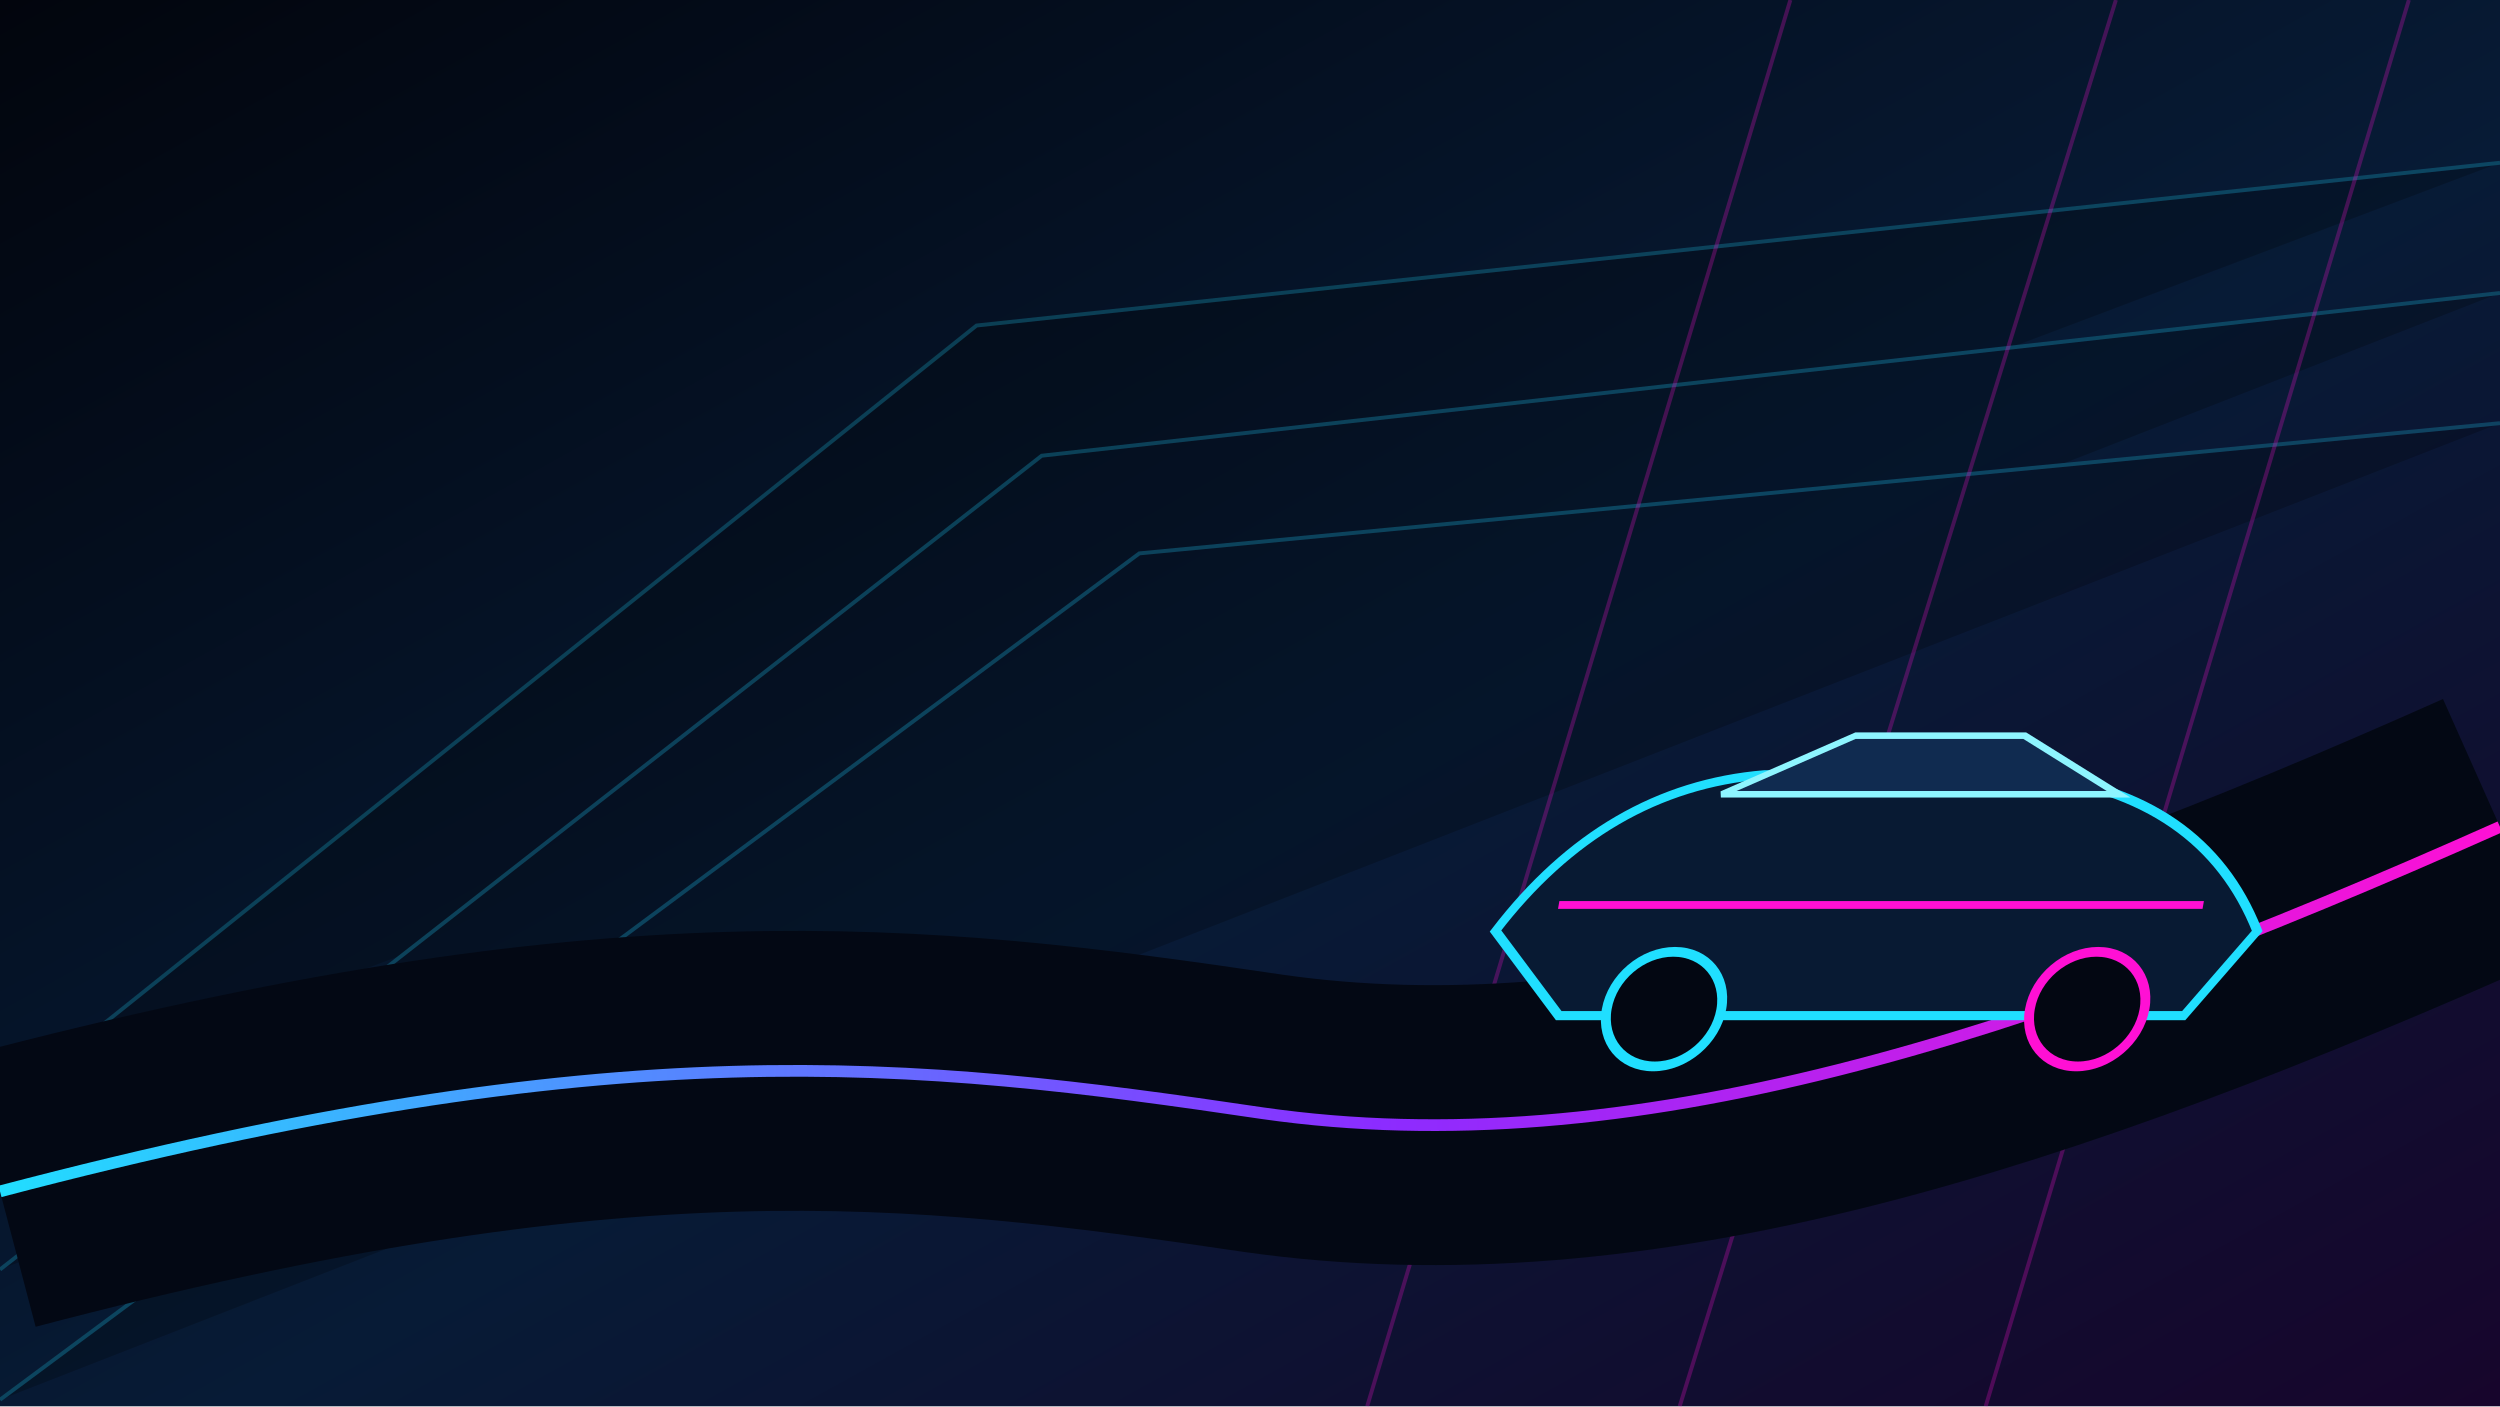
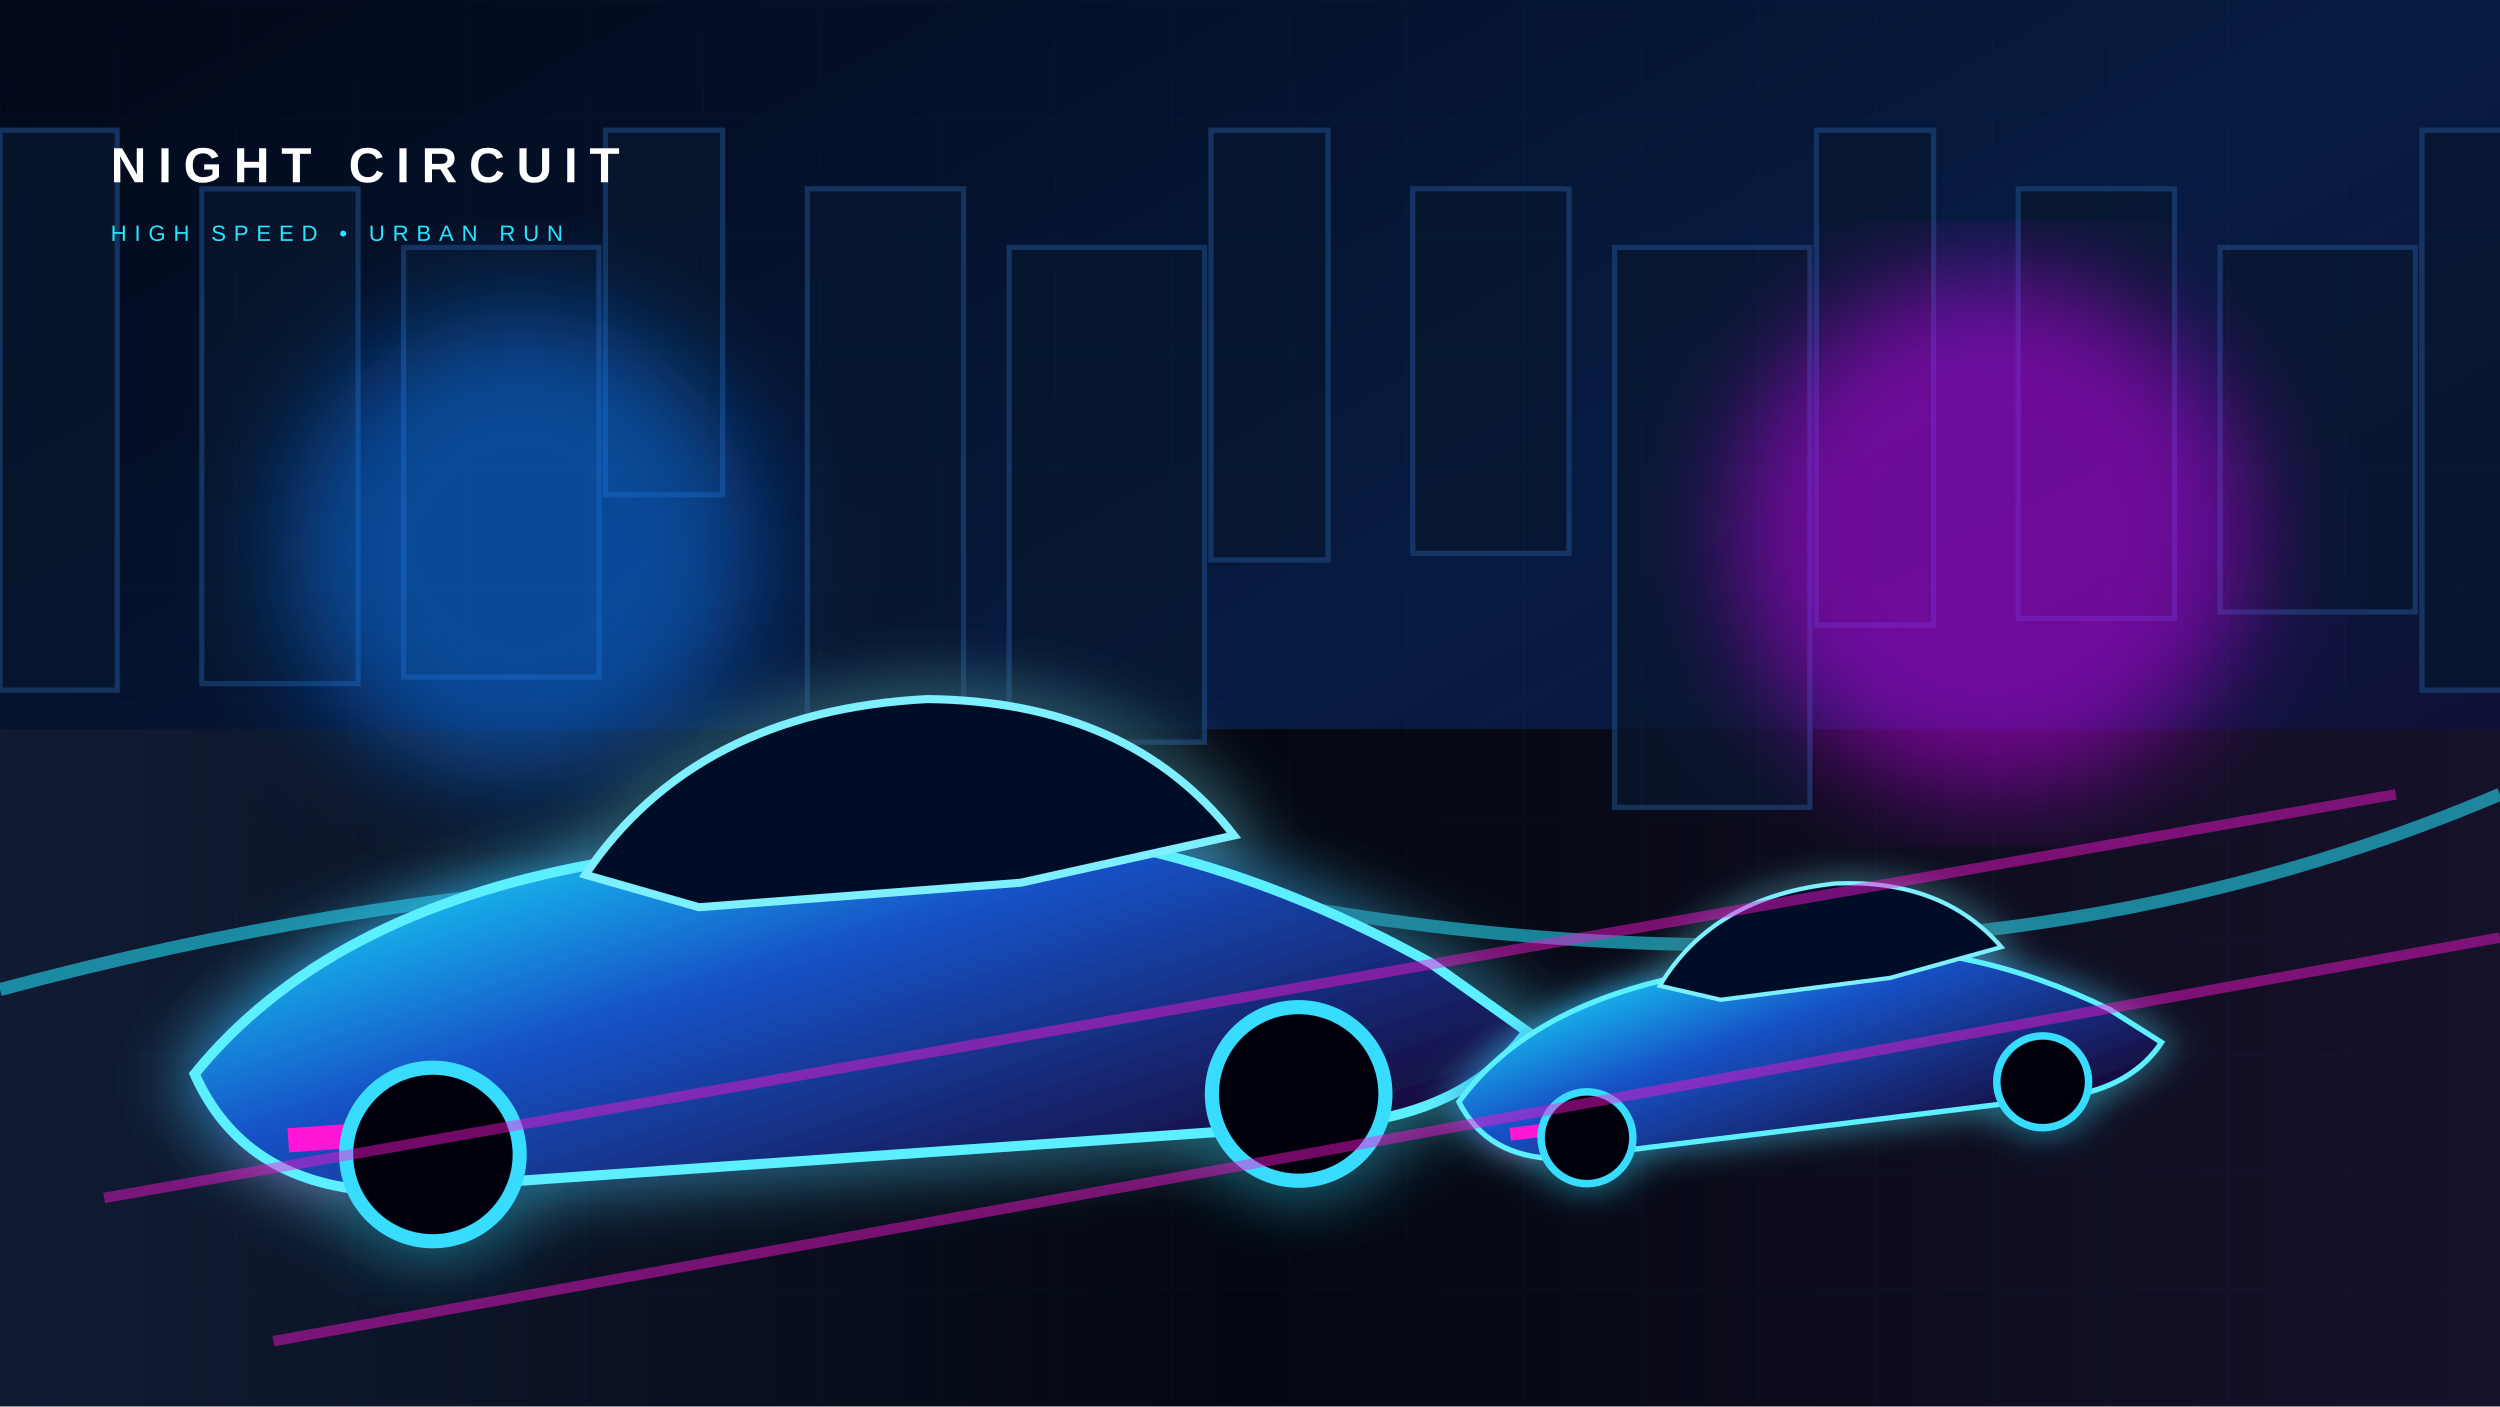
- <svg xmlns="http://www.w3.org/2000/svg" width="3840" height="2160" viewBox="0 0 3840 2160">
+ <svg xmlns="http://www.w3.org/2000/svg" width="3840" height="2160" viewBox="0 0 1920 1080">
  <defs>
-     <linearGradient id="b" x2="1" y2="1">
-       <stop stop-color="#02050d" />
-       <stop offset=".55" stop-color="#071b36" />
-       <stop offset="1" stop-color="#17052c" />
+     <linearGradient id="bg" x1="0" y1="0" x2="1" y2="1">
+       <stop stop-color="#020817" />
+       <stop offset=".5" stop-color="#071b42" />
+       <stop offset="1" stop-color="#16052e" />
    </linearGradient>
-     <linearGradient id="n">
-       <stop stop-color="#20dfff" />
-       <stop offset=".55" stop-color="#8b2cff" />
-       <stop offset="1" stop-color="#ff10d4" />
+     <linearGradient id="road" x1="0" y1="0" x2="1" y2="0">
+       <stop stop-color="#101b33" />
+       <stop offset=".5" stop-color="#040711" />
+       <stop offset="1" stop-color="#16112a" />
    </linearGradient>
+     <linearGradient id="car" x1="0" y1="0" x2="1" y2="1">
+       <stop stop-color="#1ce9ff" />
+       <stop offset=".42" stop-color="#1552c7" />
+       <stop offset="1" stop-color="#16052f" />
+     </linearGradient>
+     <linearGradient id="pink" x1="0" y1="0" x2="1" y2="1">
+       <stop stop-color="#ff16d7" />
+       <stop offset="1" stop-color="#7625ff" />
+     </linearGradient>
+     <filter id="glow">
+       <feGaussianBlur stdDeviation="18" result="b" />
+       <feMerge>
+         <feMergeNode in="b" />
+         <feMergeNode in="SourceGraphic" />
+       </feMerge>
+     </filter>
+     <filter id="soft">
+       <feGaussianBlur stdDeviation="40" />
+     </filter>
+     <pattern id="grid" width="90" height="90" patternUnits="userSpaceOnUse">
+       <path d="M90 0H0V90" fill="none" stroke="#1aa5e622" stroke-width="2" />
+     </pattern>
  </defs>
-   <rect width="3840" height="2160" fill="url(#b)" />
-   <g opacity=".22" stroke="#20dfff" stroke-width="6">
-     <path d="M0 1700L1500 500L3840 250" />
-     <path d="M0 1950L1600 700L3840 450" />
-     <path d="M0 2150L1750 850L3840 650" />
+   <rect width="1920" height="1080" fill="url(#bg)" />
+   <rect y="560" width="1920" height="520" fill="url(#road)" />
+   <g opacity=".75">
+     <rect x="0" y="100" width="90" height="430" fill="#07152d" stroke="#183e70" stroke-width="4" />
+     <rect x="155" y="145" width="120" height="380" fill="#07152d" stroke="#183e70" stroke-width="4" />
+     <rect x="310" y="190" width="150" height="330" fill="#07152d" stroke="#183e70" stroke-width="4" />
+     <rect x="465" y="100" width="90" height="280" fill="#07152d" stroke="#183e70" stroke-width="4" />
+     <rect x="620" y="145" width="120" height="430" fill="#07152d" stroke="#183e70" stroke-width="4" />
+     <rect x="775" y="190" width="150" height="380" fill="#07152d" stroke="#183e70" stroke-width="4" />
+     <rect x="930" y="100" width="90" height="330" fill="#07152d" stroke="#183e70" stroke-width="4" />
+     <rect x="1085" y="145" width="120" height="280" fill="#07152d" stroke="#183e70" stroke-width="4" />
+     <rect x="1240" y="190" width="150" height="430" fill="#07152d" stroke="#183e70" stroke-width="4" />
+     <rect x="1395" y="100" width="90" height="380" fill="#07152d" stroke="#183e70" stroke-width="4" />
+     <rect x="1550" y="145" width="120" height="330" fill="#07152d" stroke="#183e70" stroke-width="4" />
+     <rect x="1705" y="190" width="150" height="280" fill="#07152d" stroke="#183e70" stroke-width="4" />
+     <rect x="1860" y="100" width="90" height="430" fill="#07152d" stroke="#183e70" stroke-width="4" />
  </g>
-   <g opacity=".25" stroke="#ff10d4" stroke-width="6">
-     <path d="M2750 0L2100 2160" />
-     <path d="M3250 0L2580 2160" />
-     <path d="M3700 0L3050 2160" />
+   <g filter="url(#soft)" opacity=".5">
+     <circle cx="400" cy="420" r="180" fill="#087dff" />
+     <circle cx="1530" cy="410" r="200" fill="#d300ff" />
  </g>
-   <path d="M0 1830C950 1580 1400 1630 1940 1710C2500 1790 3100 1600 3840 1270" fill="none" stroke="#030814" stroke-width="430" />
-   <path d="M0 1830C950 1580 1400 1630 1940 1710C2500 1790 3100 1600 3840 1270" fill="none" stroke="url(#n)" stroke-width="18" />
-   <g transform="translate(2350 1130) skewX(-10)">
-     <path d="M0 300Q130 80 370 60H780Q1050 90 1170 300L1080 430H120Z" fill="#081a33" stroke="#20dfff" stroke-width="14" />
-     <path d="M310 90L500 0H760L920 90Z" fill="#102b50" stroke="#8ef5ff" stroke-width="10" />
-     <circle cx="280" cy="420" r="88" fill="#030712" stroke="#20dfff" stroke-width="15" />
-     <circle cx="930" cy="420" r="88" fill="#030712" stroke="#ff10d4" stroke-width="15" />
-     <path d="M90 260H1080" stroke="#ff10d4" stroke-width="12" />
+   <rect width="1920" height="1080" fill="url(#grid)" opacity=".2" />
+   <path d="M0 760Q520 620 1020 700T1920 610" fill="none" stroke="#25e8ff" stroke-width="10" opacity=".55" />
+   <g transform="translate(650 650) rotate(-4) scale(1.55)" filter="url(#glow)">
+     <path d="M-330 90Q-260 15-125 0L40-8Q165 0 285 78L330 115Q300 150 245 154H-245Q-310 145-330 90Z" fill="url(#car)" stroke="#5cefff" stroke-width="5" />
+     <path d="M-130 5Q-70-72 45-70Q145-62 192 8L85 24-75 25Z" fill="#061128" stroke="#7defff" stroke-width="4" />
+     <path d="M-286 126H-215M185 125H255" stroke="#ff18d7" stroke-width="12" />
+     <circle cx="-215" cy="138" r="43" fill="#03060e" stroke="#38dcff" stroke-width="7" />
+     <circle cx="215" cy="138" r="43" fill="#03060e" stroke="#38dcff" stroke-width="7" />
  </g>
+   <g transform="translate(1380 740) rotate(-7) scale(0.82)" filter="url(#glow)">
+     <path d="M-330 90Q-260 15-125 0L40-8Q165 0 285 78L330 115Q300 150 245 154H-245Q-310 145-330 90Z" fill="url(#car)" stroke="#5cefff" stroke-width="5" />
+     <path d="M-130 5Q-70-72 45-70Q145-62 192 8L85 24-75 25Z" fill="#061128" stroke="#7defff" stroke-width="4" />
+     <path d="M-286 126H-215M185 125H255" stroke="#ff18d7" stroke-width="12" />
+     <circle cx="-215" cy="138" r="43" fill="#03060e" stroke="#38dcff" stroke-width="7" />
+     <circle cx="215" cy="138" r="43" fill="#03060e" stroke="#38dcff" stroke-width="7" />
+   </g>
+   <path d="M80 920L1840 610M210 1030L1920 720" stroke="#ff14d5" stroke-width="8" opacity=".45" />
+   <text x="85" y="140" fill="#fff" font-family="Arial" font-size="38" font-weight="700" letter-spacing="9">NIGHT CIRCUIT</text>
+   <text x="85" y="185" fill="#25e7ff" font-family="Arial" font-size="17" letter-spacing="6">HIGH SPEED • URBAN RUN</text>
</svg>
